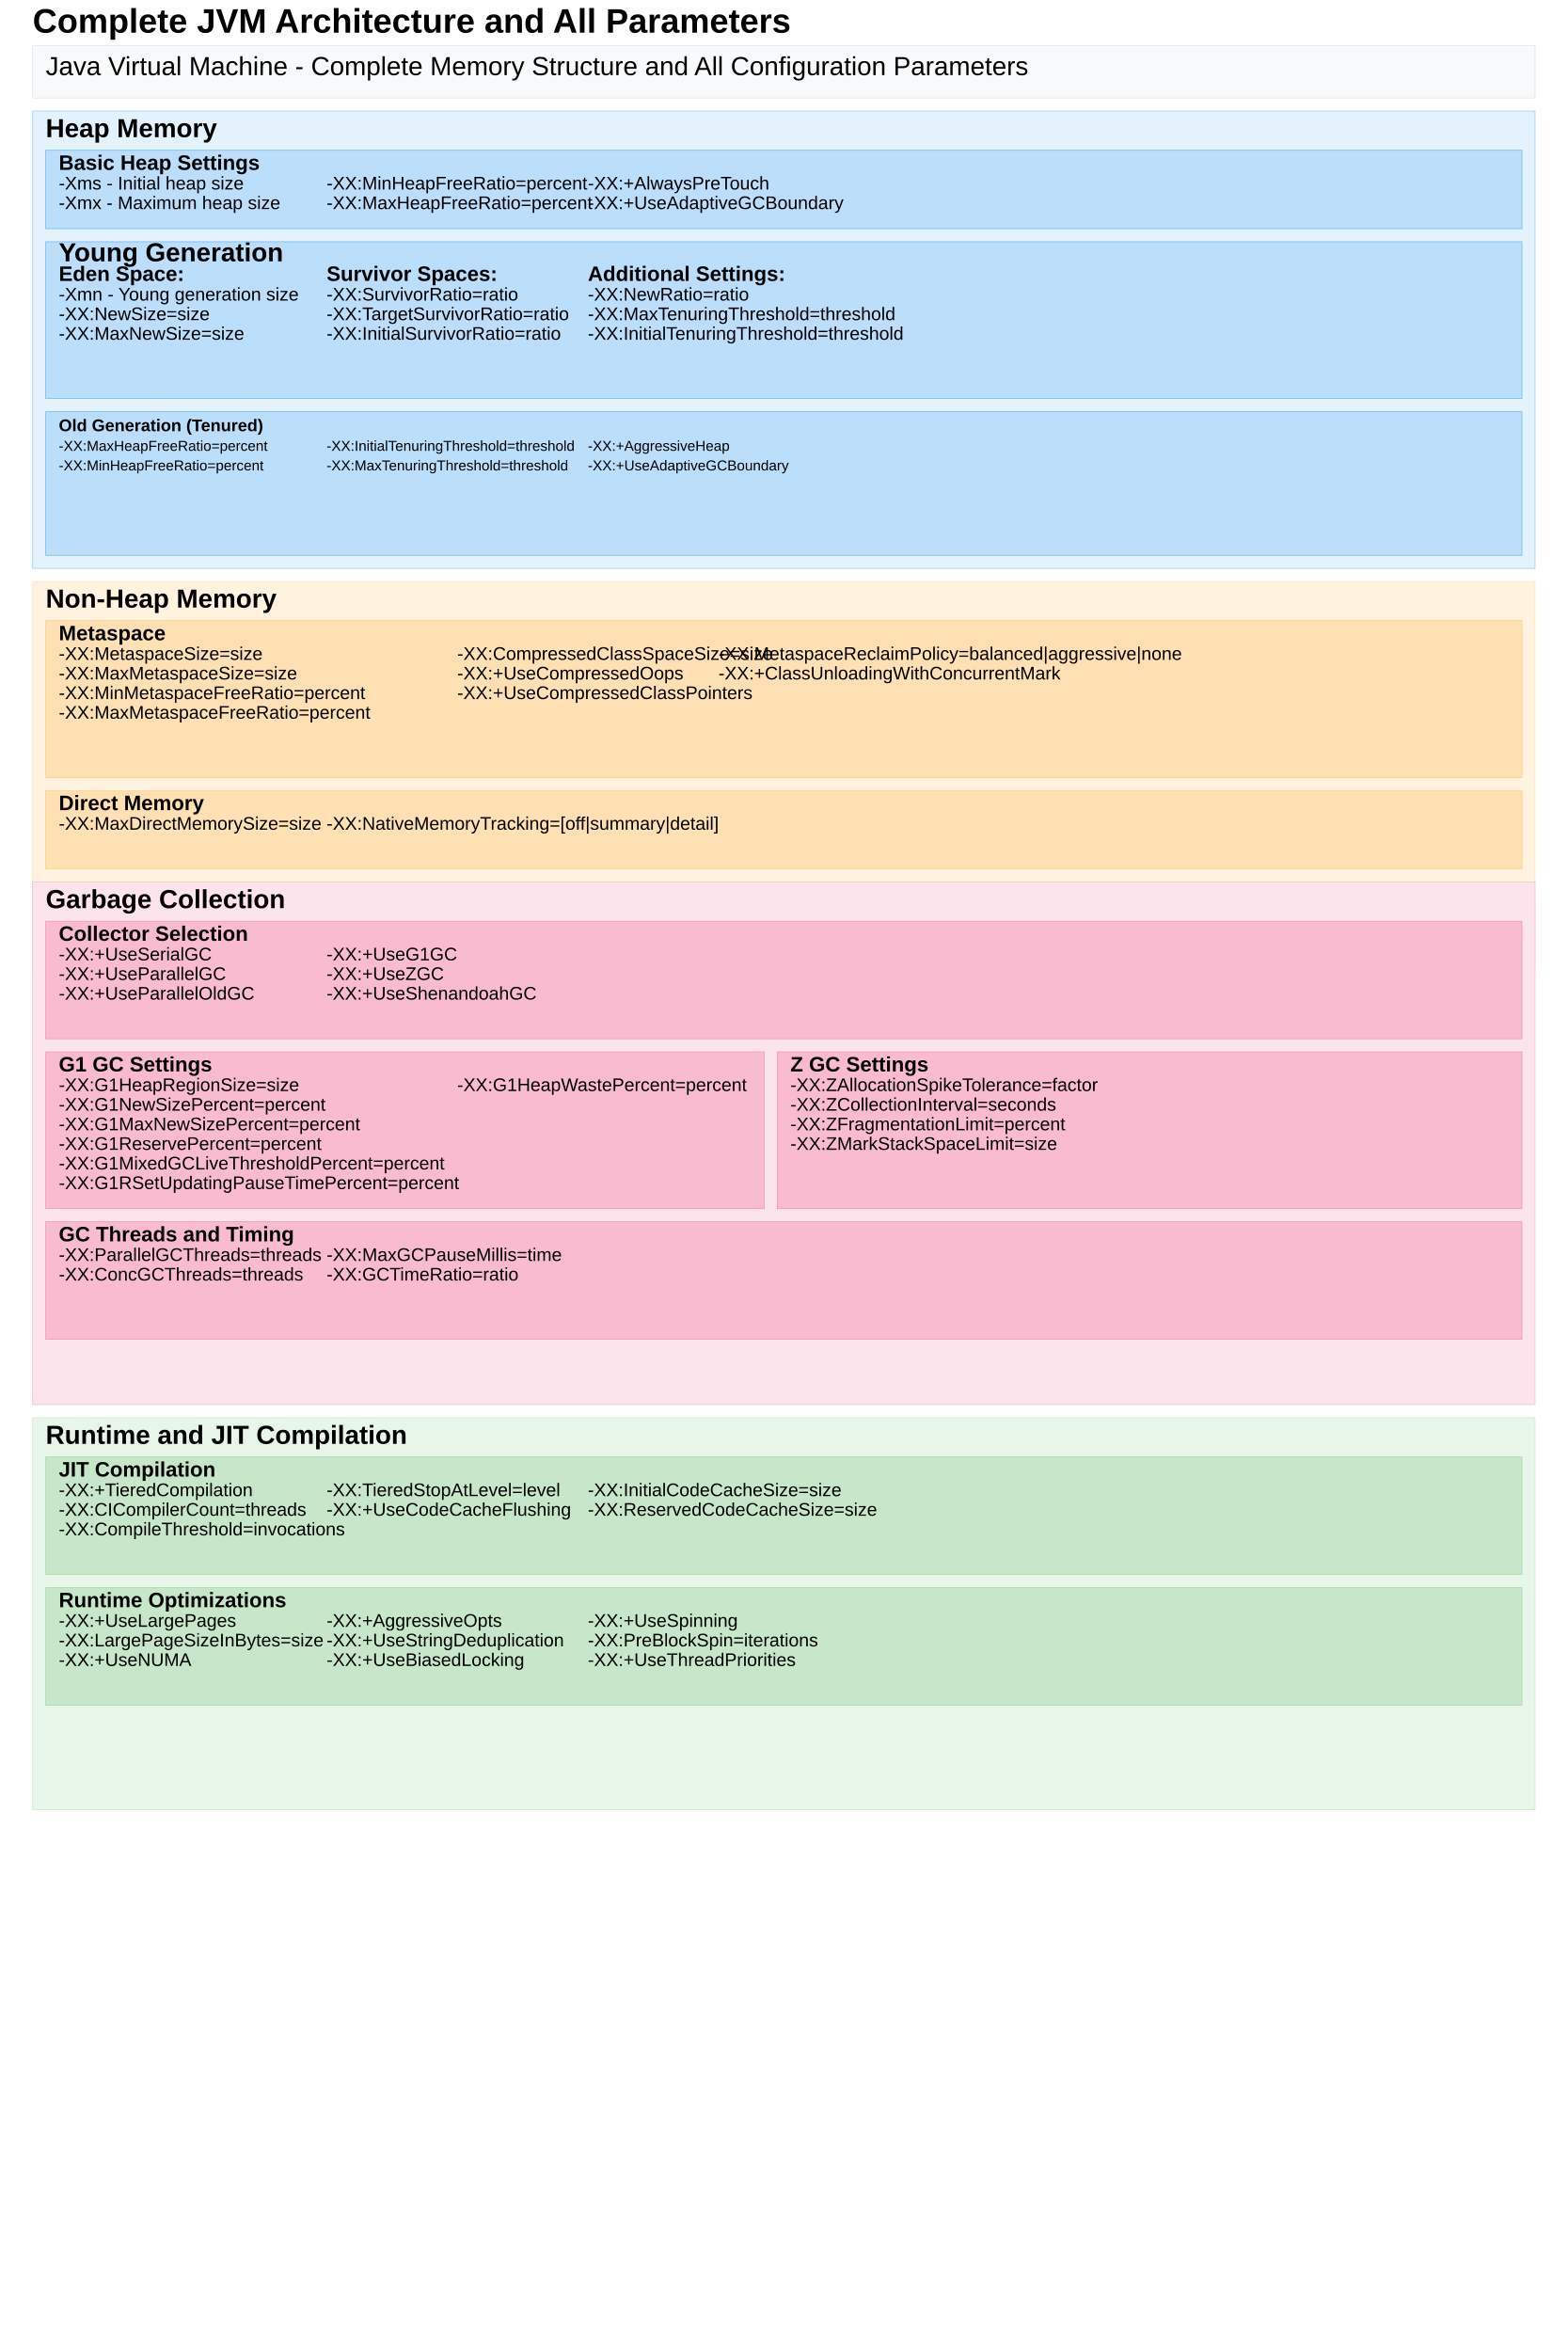
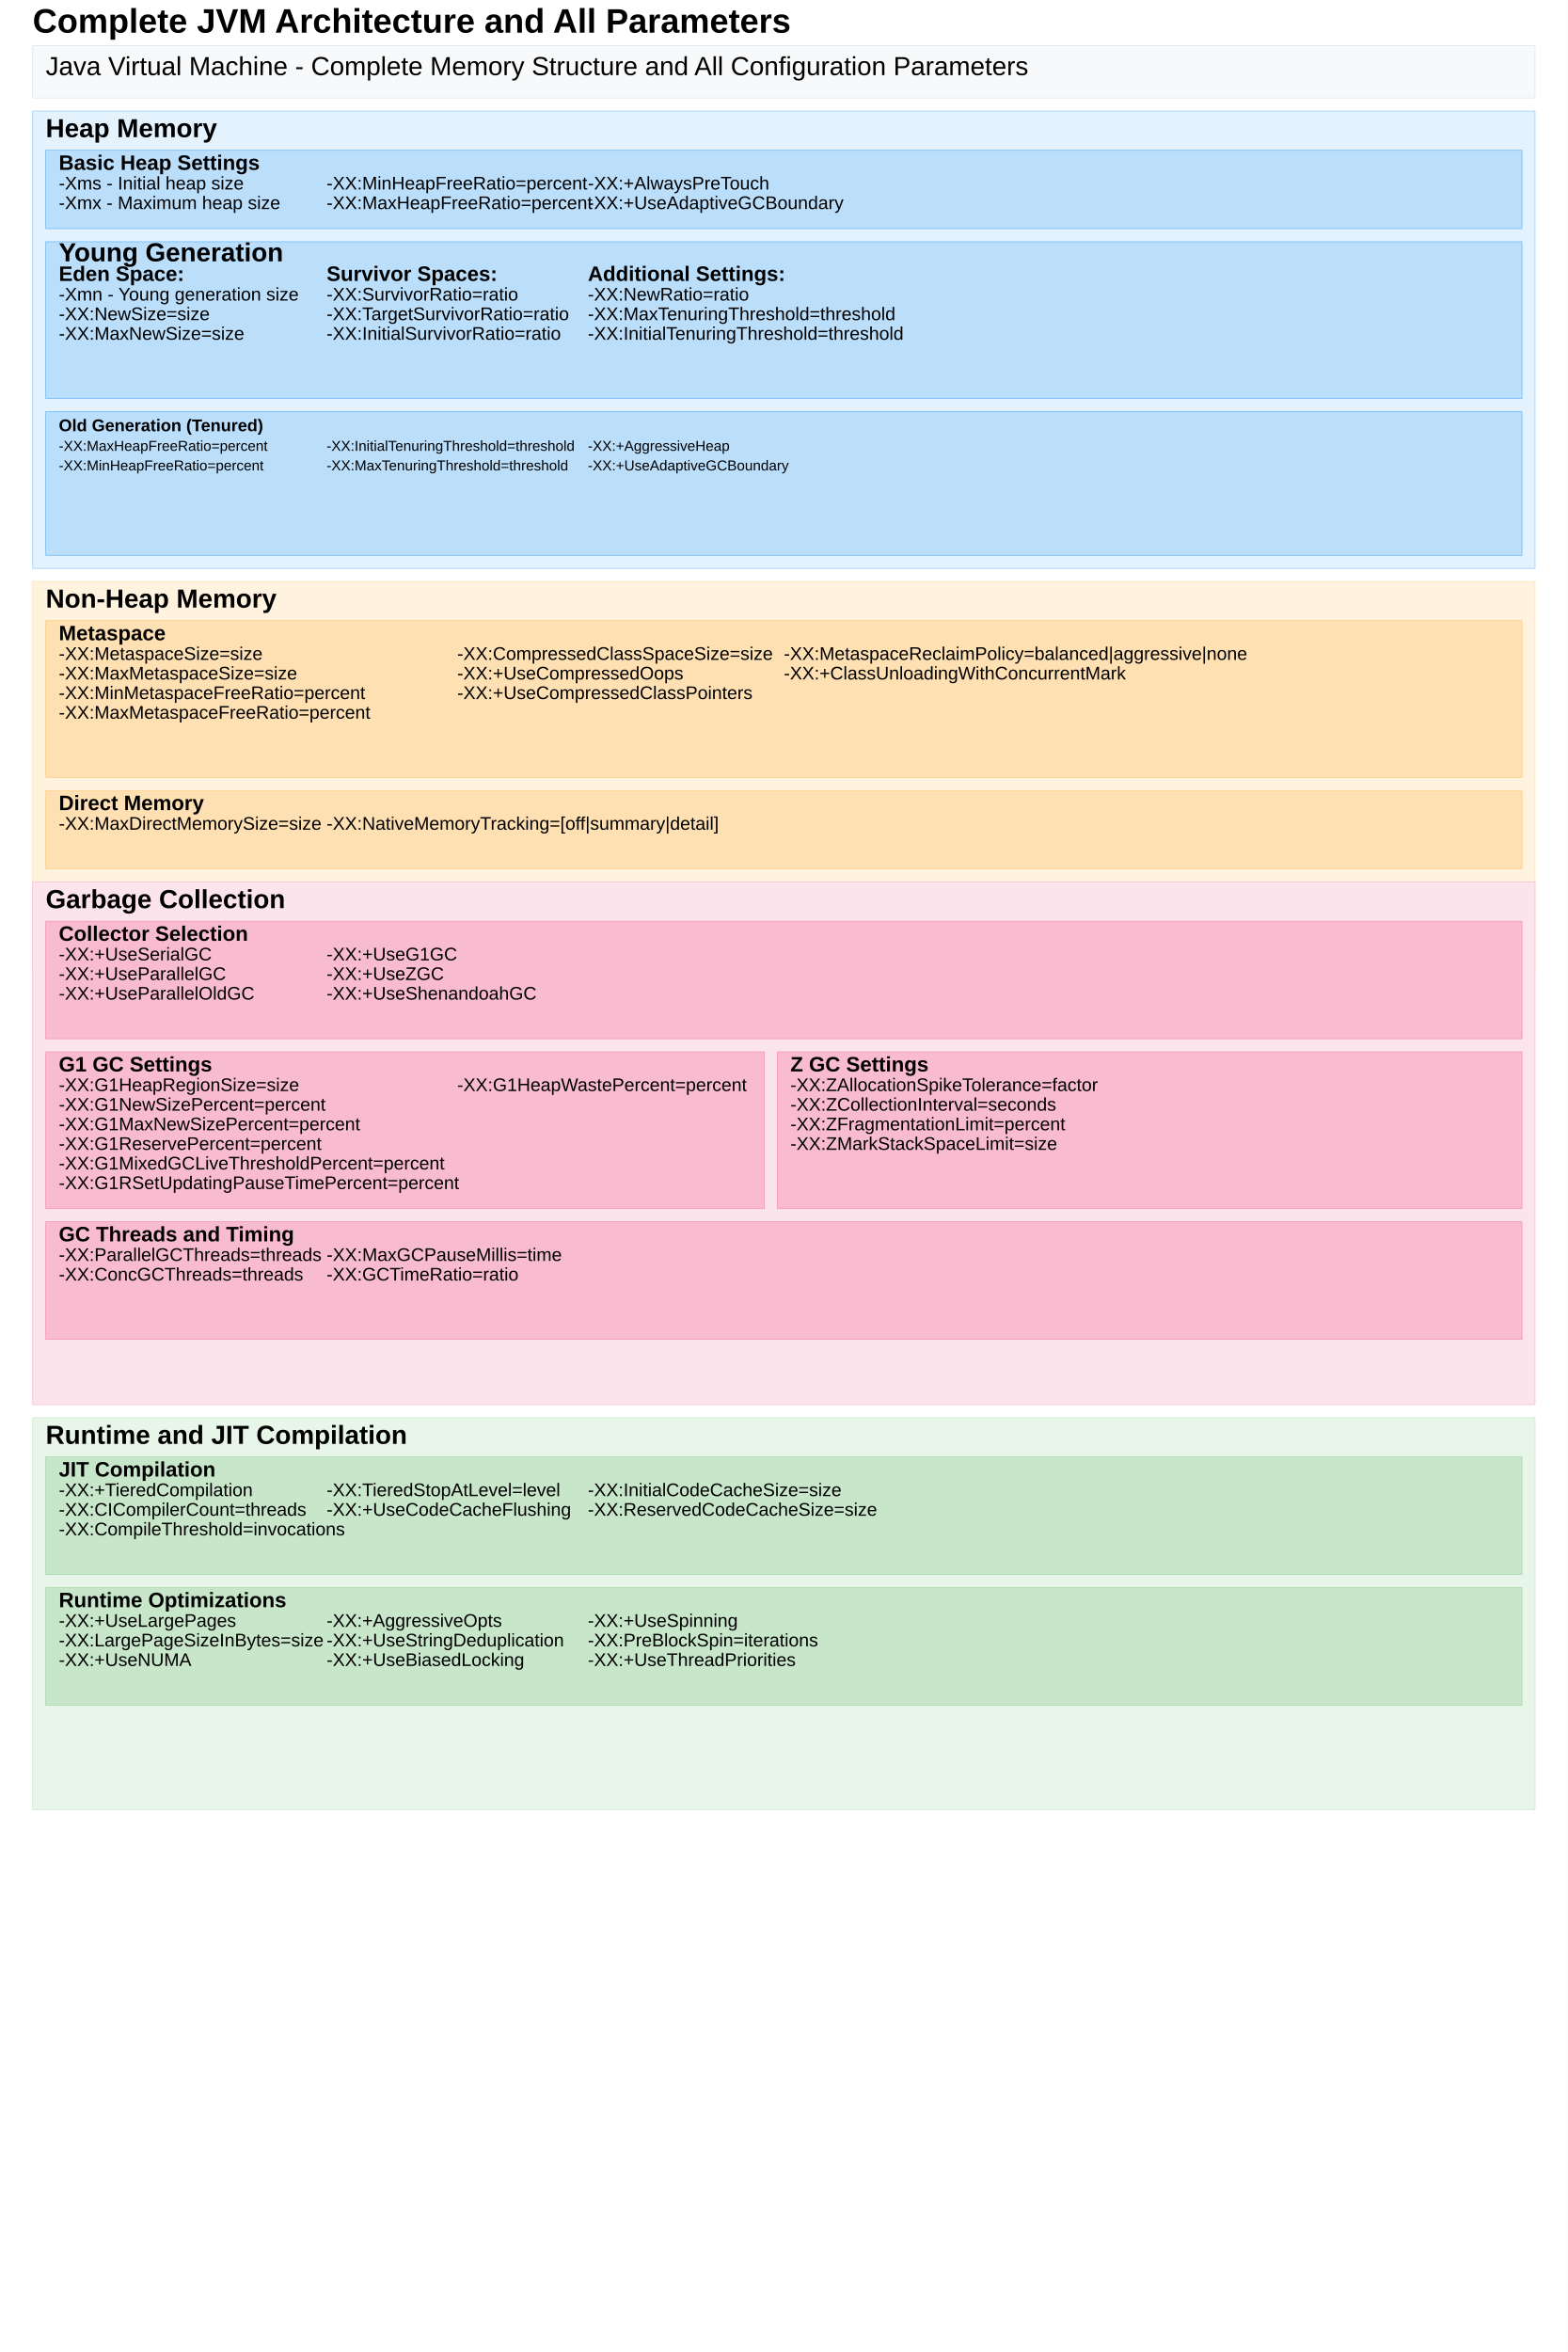
<svg xmlns="http://www.w3.org/2000/svg" viewBox="0 0 2400 3600">
  <rect x="0" y="0" width="2400" height="3600" fill="white" />
  <text x="50" y="50" font-family="Arial" font-size="52" font-weight="bold">Complete JVM Architecture and All Parameters</text>
  <rect x="50" y="70" width="2300" height="80" fill="#f8f9fa" stroke="#dee2e6" />
  <text x="70" y="115" font-family="Arial" font-size="40">Java Virtual Machine - Complete Memory Structure and All Configuration Parameters</text>
  <rect x="50" y="170" width="2300" height="700" fill="#e3f2fd" stroke="#90caf9" />
  <text x="70" y="210" font-family="Arial" font-size="40" font-weight="bold">Heap Memory</text>
  <rect x="70" y="230" width="2260" height="120" fill="#bbdefb" stroke="#64b5f6" />
  <text x="90" y="260" font-family="Arial" font-size="32" font-weight="bold">Basic Heap Settings</text>
  <text x="90" y="290" font-family="Arial" font-size="28">-Xms - Initial heap size</text>
  <text x="90" y="320" font-family="Arial" font-size="28">-Xmx - Maximum heap size</text>
  <text x="500" y="290" font-family="Arial" font-size="28">-XX:MinHeapFreeRatio=percent</text>
  <text x="500" y="320" font-family="Arial" font-size="28">-XX:MaxHeapFreeRatio=percent</text>
  <text x="900" y="290" font-family="Arial" font-size="28">-XX:+AlwaysPreTouch</text>
  <text x="900" y="320" font-family="Arial" font-size="28">-XX:+UseAdaptiveGCBoundary</text>
  <rect x="70" y="370" width="2260" height="240" fill="#bbdefb" stroke="#64b5f6" />
  <text x="90" y="400" font-family="Arial" font-size="40" font-weight="bold">Young Generation</text>
  <text x="90" y="430" font-family="Arial" font-size="32" font-weight="bold">Eden Space:</text>
  <text x="90" y="460" font-family="Arial" font-size="28">-Xmn - Young generation size</text>
  <text x="90" y="490" font-family="Arial" font-size="28">-XX:NewSize=size</text>
  <text x="90" y="520" font-family="Arial" font-size="28">-XX:MaxNewSize=size</text>
  <text x="500" y="430" font-family="Arial" font-size="32" font-weight="bold">Survivor Spaces:</text>
  <text x="500" y="460" font-family="Arial" font-size="28">-XX:SurvivorRatio=ratio</text>
  <text x="500" y="490" font-family="Arial" font-size="28">-XX:TargetSurvivorRatio=ratio</text>
  <text x="500" y="520" font-family="Arial" font-size="28">-XX:InitialSurvivorRatio=ratio</text>
  <text x="900" y="430" font-family="Arial" font-size="32" font-weight="bold">Additional Settings:</text>
  <text x="900" y="460" font-family="Arial" font-size="28">-XX:NewRatio=ratio</text>
  <text x="900" y="490" font-family="Arial" font-size="28">-XX:MaxTenuringThreshold=threshold</text>
  <text x="900" y="520" font-family="Arial" font-size="28">-XX:InitialTenuringThreshold=threshold</text>
  <rect x="70" y="630" width="2260" height="220" fill="#bbdefb" stroke="#64b5f6" />
  <text x="90" y="660" font-family="Arial" font-size="26" font-weight="bold">Old Generation (Tenured)</text>
  <text x="90" y="690" font-family="Arial" font-size="22">-XX:MaxHeapFreeRatio=percent</text>
  <text x="90" y="720" font-family="Arial" font-size="22">-XX:MinHeapFreeRatio=percent</text>
  <text x="500" y="690" font-family="Arial" font-size="22">-XX:InitialTenuringThreshold=threshold</text>
  <text x="500" y="720" font-family="Arial" font-size="22">-XX:MaxTenuringThreshold=threshold</text>
  <text x="900" y="690" font-family="Arial" font-size="22">-XX:+AggressiveHeap</text>
  <text x="900" y="720" font-family="Arial" font-size="22">-XX:+UseAdaptiveGCBoundary</text>
  <rect x="50" y="890" width="2300" height="600" fill="#fff3e0" stroke="#ffe0b2" />
  <text x="70" y="930" font-family="Arial" font-size="40" font-weight="bold">Non-Heap Memory</text>
  <rect x="70" y="950" width="2260" height="240" fill="#ffe0b2" stroke="#ffcc80" />
  <text x="90" y="980" font-family="Arial" font-size="32" font-weight="bold">Metaspace</text>
  <text x="90" y="1010" font-family="Arial" font-size="28">-XX:MetaspaceSize=size</text>
  <text x="90" y="1040" font-family="Arial" font-size="28">-XX:MaxMetaspaceSize=size</text>
  <text x="90" y="1070" font-family="Arial" font-size="28">-XX:MinMetaspaceFreeRatio=percent</text>
  <text x="90" y="1100" font-family="Arial" font-size="28">-XX:MaxMetaspaceFreeRatio=percent</text>
  <text x="700" y="1010" font-family="Arial" font-size="28">-XX:CompressedClassSpaceSize=size</text>
  <text x="700" y="1040" font-family="Arial" font-size="28">-XX:+UseCompressedOops</text>
  <text x="700" y="1070" font-family="Arial" font-size="28">-XX:+UseCompressedClassPointers</text>
-   <text x="1100" y="1010" font-family="Arial" font-size="28">-XX:MetaspaceReclaimPolicy=balanced|aggressive|none</text>
-   <text x="1100" y="1040" font-family="Arial" font-size="28">-XX:+ClassUnloadingWithConcurrentMark</text>
+   <text x="1200" y="1010" font-family="Arial" font-size="28">-XX:MetaspaceReclaimPolicy=balanced|aggressive|none</text>
+   <text x="1200" y="1040" font-family="Arial" font-size="28">-XX:+ClassUnloadingWithConcurrentMark</text>
  <rect x="70" y="1210" width="2260" height="120" fill="#ffe0b2" stroke="#ffcc80" />
  <text x="90" y="1240" font-family="Arial" font-size="32" font-weight="bold">Direct Memory</text>
  <text x="90" y="1270" font-family="Arial" font-size="28">-XX:MaxDirectMemorySize=size</text>
  <text x="500" y="1270" font-family="Arial" font-size="28">-XX:NativeMemoryTracking=[off|summary|detail]</text>
  <rect x="50" y="1350" width="2300" height="800" fill="#fce4ec" stroke="#f8bbd0" />
  <text x="70" y="1390" font-family="Arial" font-size="40" font-weight="bold">Garbage Collection</text>
  <rect x="70" y="1410" width="2260" height="180" fill="#f8bbd0" stroke="#f48fb1" />
  <text x="90" y="1440" font-family="Arial" font-size="32" font-weight="bold">Collector Selection</text>
  <text x="90" y="1470" font-family="Arial" font-size="28">-XX:+UseSerialGC</text>
  <text x="90" y="1500" font-family="Arial" font-size="28">-XX:+UseParallelGC</text>
  <text x="90" y="1530" font-family="Arial" font-size="28">-XX:+UseParallelOldGC</text>
  <text x="500" y="1470" font-family="Arial" font-size="28">-XX:+UseG1GC</text>
  <text x="500" y="1500" font-family="Arial" font-size="28">-XX:+UseZGC</text>
  <text x="500" y="1530" font-family="Arial" font-size="28">-XX:+UseShenandoahGC</text>
  <rect x="70" y="1610" width="1100" height="240" fill="#f8bbd0" stroke="#f48fb1" />
  <text x="90" y="1640" font-family="Arial" font-size="32" font-weight="bold">G1 GC Settings</text>
  <text x="90" y="1670" font-family="Arial" font-size="28">-XX:G1HeapRegionSize=size</text>
  <text x="90" y="1700" font-family="Arial" font-size="28">-XX:G1NewSizePercent=percent</text>
  <text x="90" y="1730" font-family="Arial" font-size="28">-XX:G1MaxNewSizePercent=percent</text>
  <text x="90" y="1760" font-family="Arial" font-size="28">-XX:G1ReservePercent=percent</text>
  <text x="90" y="1790" font-family="Arial" font-size="28">-XX:G1MixedGCLiveThresholdPercent=percent</text>
  <text x="90" y="1820" font-family="Arial" font-size="28">-XX:G1RSetUpdatingPauseTimePercent=percent</text>
  <text x="700" y="1670" font-family="Arial" font-size="28">-XX:G1HeapWastePercent=percent</text>
  <rect x="1190" y="1610" width="1140" height="240" fill="#f8bbd0" stroke="#f48fb1" />
  <text x="1210" y="1640" font-family="Arial" font-size="32" font-weight="bold">Z GC Settings</text>
  <text x="1210" y="1670" font-family="Arial" font-size="28">-XX:ZAllocationSpikeTolerance=factor</text>
  <text x="1210" y="1700" font-family="Arial" font-size="28">-XX:ZCollectionInterval=seconds</text>
  <text x="1210" y="1730" font-family="Arial" font-size="28">-XX:ZFragmentationLimit=percent</text>
  <text x="1210" y="1760" font-family="Arial" font-size="28">-XX:ZMarkStackSpaceLimit=size</text>
  <rect x="70" y="1870" width="2260" height="180" fill="#f8bbd0" stroke="#f48fb1" />
  <text x="90" y="1900" font-family="Arial" font-size="32" font-weight="bold">GC Threads and Timing</text>
  <text x="90" y="1930" font-family="Arial" font-size="28">-XX:ParallelGCThreads=threads</text>
  <text x="90" y="1960" font-family="Arial" font-size="28">-XX:ConcGCThreads=threads</text>
  <text x="500" y="1930" font-family="Arial" font-size="28">-XX:MaxGCPauseMillis=time</text>
  <text x="500" y="1960" font-family="Arial" font-size="28">-XX:GCTimeRatio=ratio</text>
  <rect x="50" y="2170" width="2300" height="600" fill="#e8f5e9" stroke="#c8e6c9" />
  <text x="70" y="2210" font-family="Arial" font-size="40" font-weight="bold">Runtime and JIT Compilation</text>
  <rect x="70" y="2230" width="2260" height="180" fill="#c8e6c9" stroke="#a5d6a7" />
  <text x="90" y="2260" font-family="Arial" font-size="32" font-weight="bold">JIT Compilation</text>
  <text x="90" y="2290" font-family="Arial" font-size="28">-XX:+TieredCompilation</text>
  <text x="90" y="2320" font-family="Arial" font-size="28">-XX:CICompilerCount=threads</text>
  <text x="90" y="2350" font-family="Arial" font-size="28">-XX:CompileThreshold=invocations</text>
  <text x="500" y="2290" font-family="Arial" font-size="28">-XX:TieredStopAtLevel=level</text>
  <text x="500" y="2320" font-family="Arial" font-size="28">-XX:+UseCodeCacheFlushing</text>
  <text x="900" y="2290" font-family="Arial" font-size="28">-XX:InitialCodeCacheSize=size</text>
  <text x="900" y="2320" font-family="Arial" font-size="28">-XX:ReservedCodeCacheSize=size</text>
  <rect x="70" y="2430" width="2260" height="180" fill="#c8e6c9" stroke="#a5d6a7" />
  <text x="90" y="2460" font-family="Arial" font-size="32" font-weight="bold">Runtime Optimizations</text>
  <text x="90" y="2490" font-family="Arial" font-size="28">-XX:+UseLargePages</text>
  <text x="90" y="2520" font-family="Arial" font-size="28">-XX:LargePageSizeInBytes=size</text>
  <text x="90" y="2550" font-family="Arial" font-size="28">-XX:+UseNUMA</text>
  <text x="500" y="2490" font-family="Arial" font-size="28">-XX:+AggressiveOpts</text>
  <text x="500" y="2520" font-family="Arial" font-size="28">-XX:+UseStringDeduplication</text>
  <text x="500" y="2550" font-family="Arial" font-size="28">-XX:+UseBiasedLocking</text>
  <text x="900" y="2490" font-family="Arial" font-size="28">-XX:+UseSpinning</text>
  <text x="900" y="2520" font-family="Arial" font-size="28">-XX:PreBlockSpin=iterations</text>
  <text x="900" y="2550" font-family="Arial" font-size="28">-XX:+UseThreadPriorities</text>
</svg>
